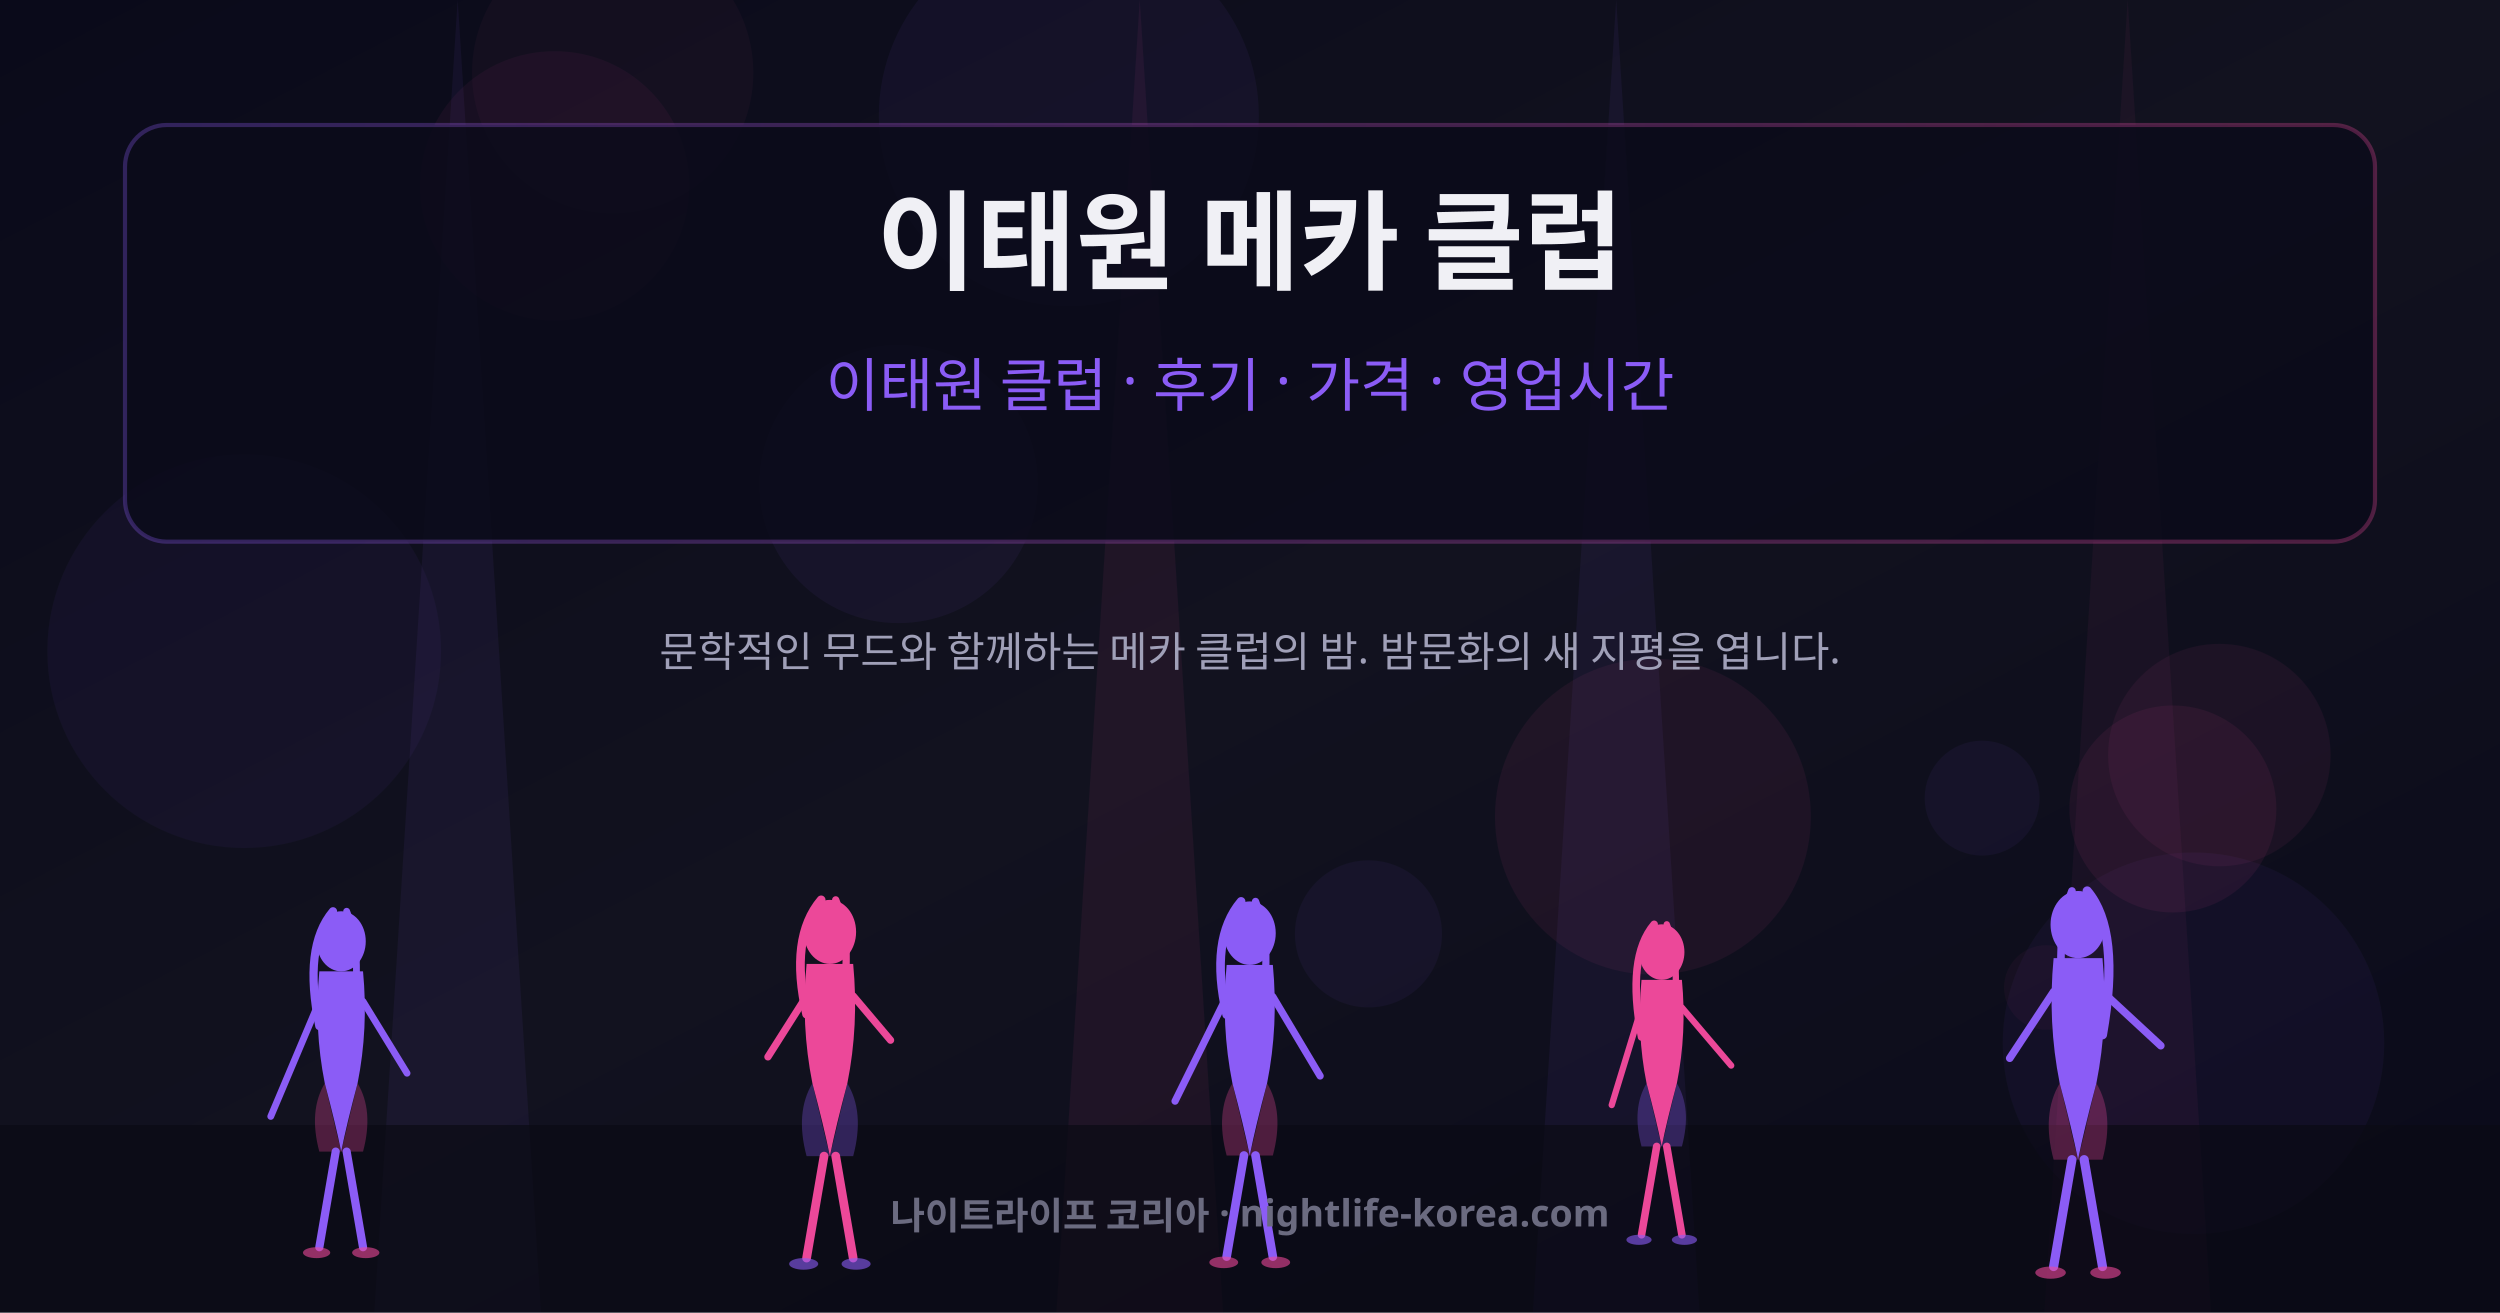
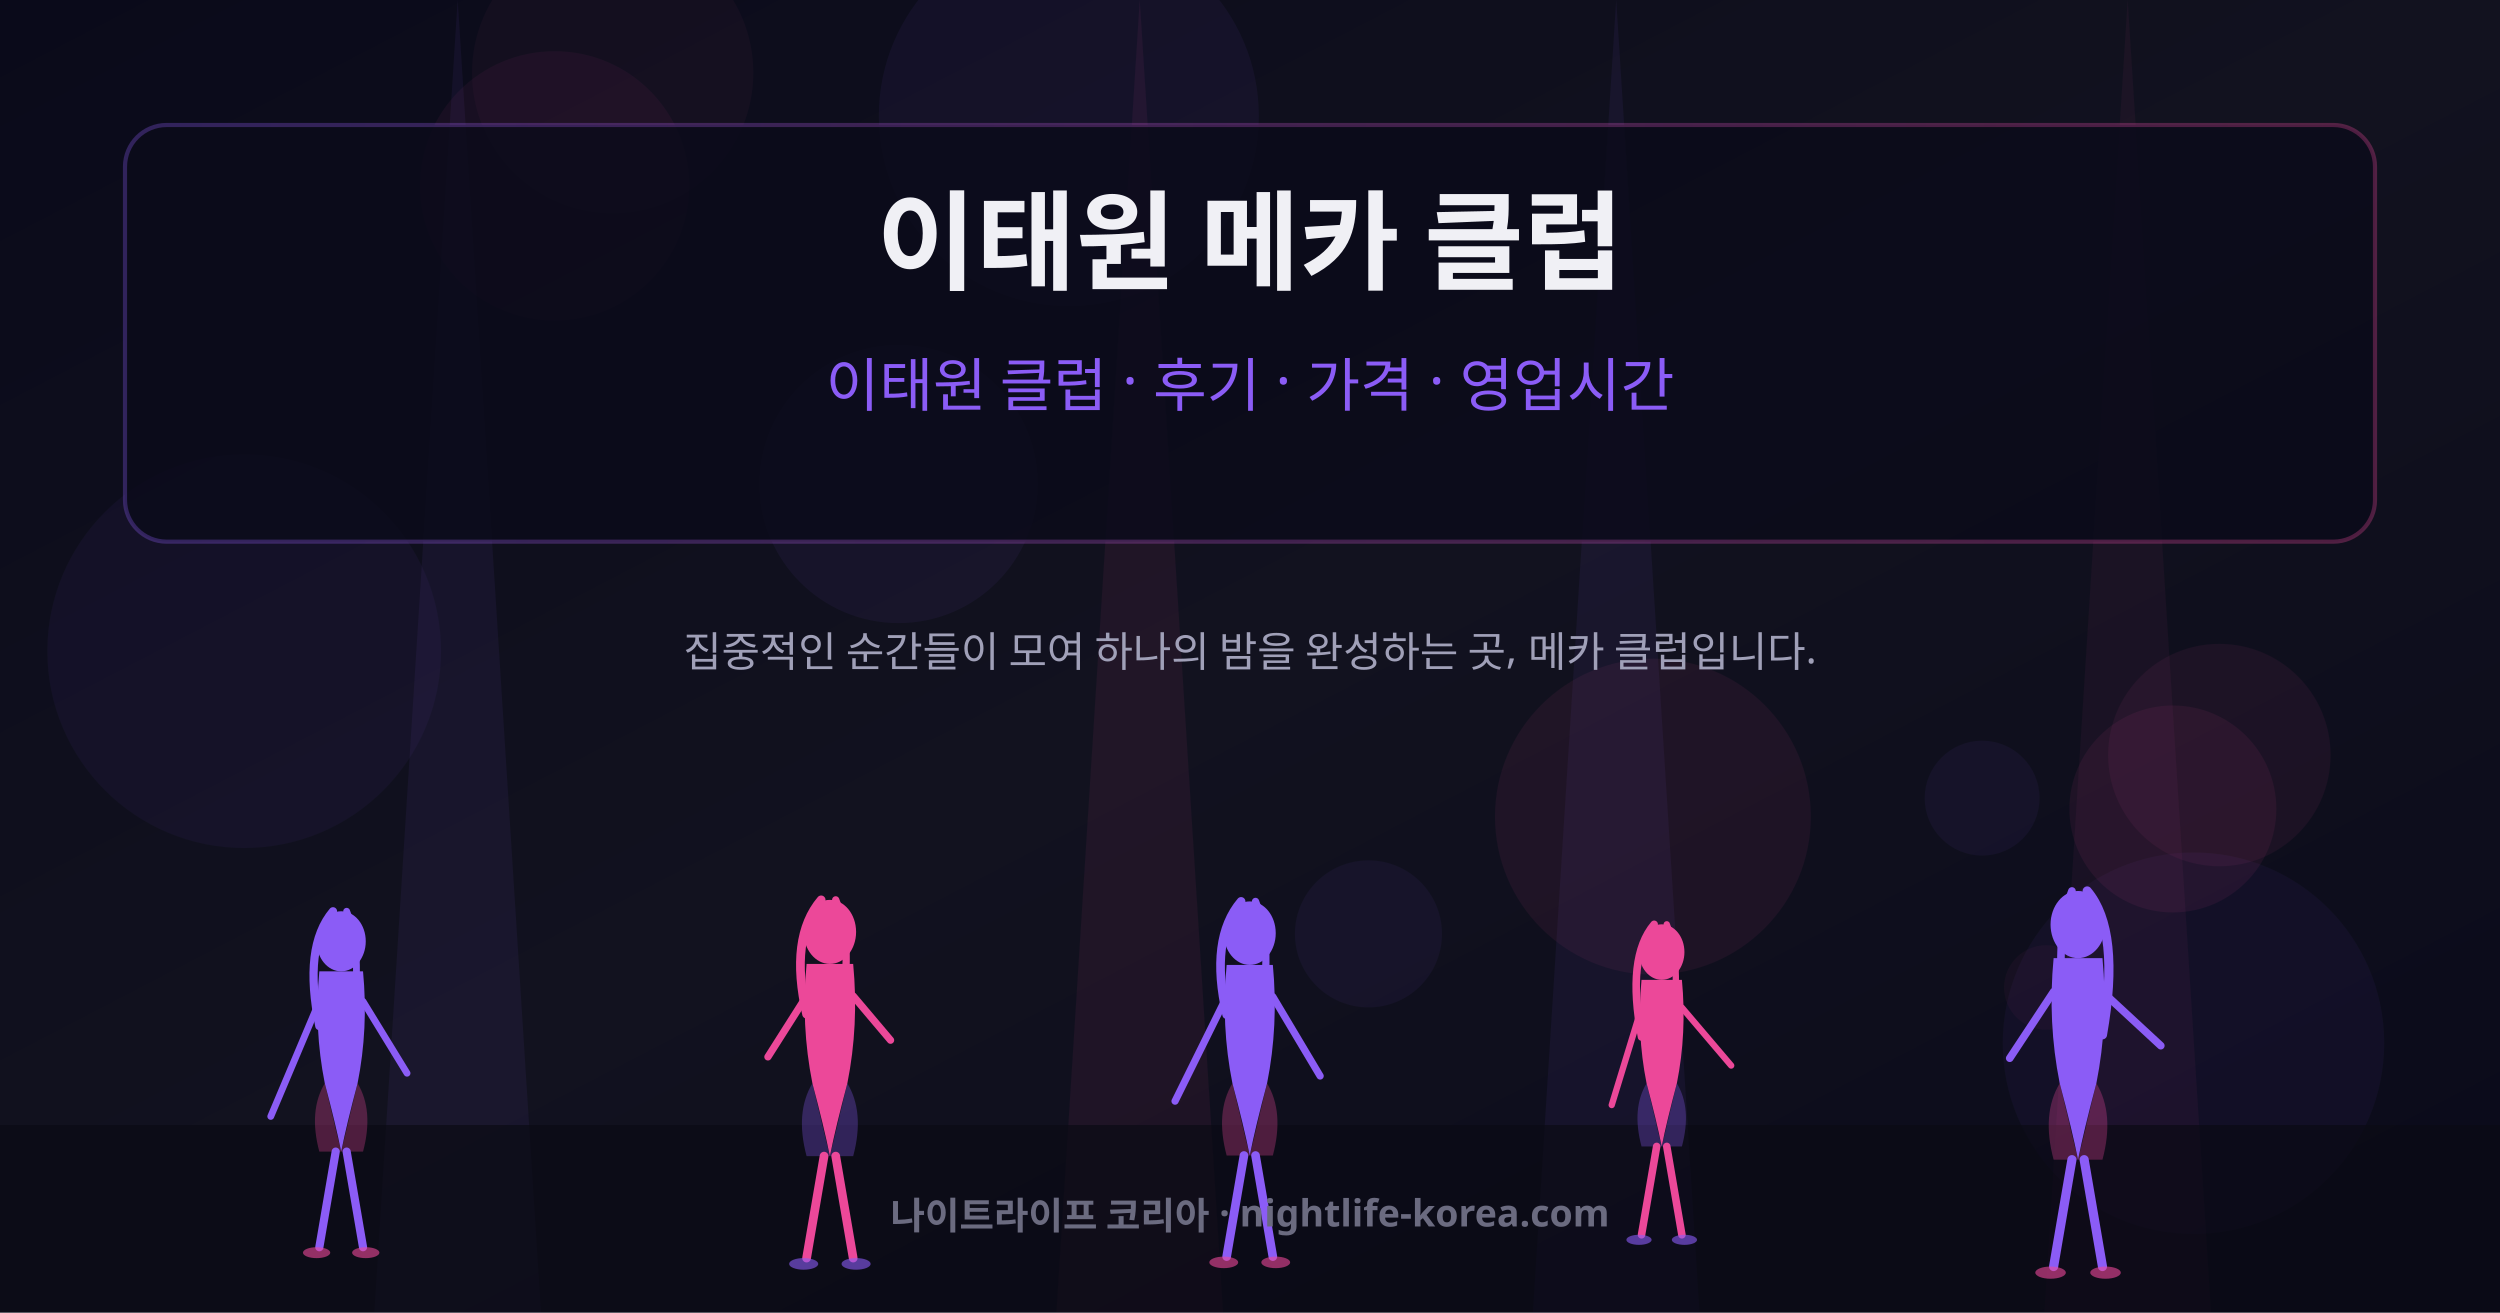
<svg xmlns="http://www.w3.org/2000/svg" viewBox="0 0 1200 630" width="1200" height="630">
  <defs>
    <linearGradient id="ogbg" x1="0%" y1="0%" x2="100%" y2="100%">
      <stop offset="0%" style="stop-color:#0a0a1a" />
      <stop offset="50%" style="stop-color:#12121f" />
      <stop offset="100%" style="stop-color:#0a0a1a" />
    </linearGradient>
    <linearGradient id="ogtxt" x1="0%" y1="0%" x2="100%" y2="0%">
      <stop offset="0%" style="stop-color:#8b5cf6" />
      <stop offset="100%" style="stop-color:#ec4899" />
    </linearGradient>
  </defs>
  <rect width="1200" height="630" fill="url(#ogbg)" />
  <polygon points="219.679,0 179.679,630 259.679,630" fill="#8b5cf6" opacity="0.068" />
  <polygon points="547.076,0 507.076,630 587.076,630" fill="#ec4899" opacity="0.067" />
  <polygon points="775.777,0 735.777,630 815.777,630" fill="#8b5cf6" opacity="0.068" />
  <polygon points="1021.283,0 981.283,630 1061.283,630" fill="#ec4899" opacity="0.053" />
  <circle cx="1052.874" cy="500.738" r="91.563" fill="#8b5cf6" opacity="0.047" />
  <circle cx="266.219" cy="89.239" r="64.674" fill="#ec4899" opacity="0.058" />
  <circle cx="513.04" cy="55.69" r="91.196" fill="#8b5cf6" opacity="0.06" />
  <circle cx="1065.292" cy="362.435" r="53.385" fill="#ec4899" opacity="0.066" />
  <circle cx="982.255" cy="473.99" r="20.289" fill="#ec4899" opacity="0.046" />
  <circle cx="431.297" cy="232.35" r="66.735" fill="#8b5cf6" opacity="0.06" />
  <circle cx="117.213" cy="312.563" r="94.505" fill="#8b5cf6" opacity="0.047" />
  <circle cx="951.416" cy="383.103" r="27.573" fill="#8b5cf6" opacity="0.057" />
  <circle cx="1042.98" cy="388.307" r="49.673" fill="#ec4899" opacity="0.073" />
  <circle cx="294.093" cy="34.913" r="67.51" fill="#ec4899" opacity="0.036" />
  <circle cx="656.86" cy="448.265" r="35.302" fill="#8b5cf6" opacity="0.056" />
  <circle cx="793.395" cy="391.978" r="75.811" fill="#ec4899" opacity="0.07" />
  <rect x="0" y="540" width="1200" height="90" fill="#0a0a14" opacity="0.7" />
  <g transform="translate(163.7653,520) scale(1.310989)">
    <ellipse cx="0" cy="-52" rx="9" ry="11" fill="#8b5cf6" />
    <path d="M-3,-63 Q-14,-50 -8,-20.969" stroke="#8b5cf6" stroke-width="3" fill="none" stroke-linecap="round" />
    <path d="M2,-63 Q8,-48 4,-23.969" stroke="#8b5cf6" stroke-width="2.5" fill="none" stroke-linecap="round" />
    <path d="M-8,-41 Q-10,-20 -6,0 Q-2,15 0,25 Q2,15 6,0 Q10,-20 8,-41 Z" fill="#8b5cf6" />
    <path d="M-6,0 Q-12,10 -8,25 L0,25 Z" fill="#ec4899" opacity="0.3" />
    <path d="M6,0 Q12,10 8,25 L0,25 Z" fill="#ec4899" opacity="0.3" />
    <line x1="-2" y1="25" x2="-8" y2="60" stroke="#8b5cf6" stroke-width="3" stroke-linecap="round" />
    <line x1="2" y1="25" x2="8" y2="60" stroke="#8b5cf6" stroke-width="3" stroke-linecap="round" />
    <ellipse cx="-9" cy="62" rx="5" ry="2" fill="#ec4899" opacity="0.6" />
    <ellipse cx="9" cy="62" rx="5" ry="2" fill="#ec4899" opacity="0.6" />
    <line x1="-8" y1="-30" x2="-25.78" y2="12.111" stroke="#8b5cf6" stroke-width="2.5" stroke-linecap="round" />
    <line x1="8" y1="-30" x2="24.114" y2="-3.702" stroke="#8b5cf6" stroke-width="2.5" stroke-linecap="round" />
  </g>
  <g transform="translate(398.3422,520) scale(1.397841)">
    <ellipse cx="0" cy="-52" rx="9" ry="11" fill="#ec4899" />
    <path d="M-3,-63 Q-14,-50 -8,-23.755" stroke="#ec4899" stroke-width="3" fill="none" stroke-linecap="round" />
    <path d="M2,-63 Q8,-48 4,-26.755" stroke="#ec4899" stroke-width="2.5" fill="none" stroke-linecap="round" />
    <path d="M-8,-41 Q-10,-20 -6,0 Q-2,15 0,25 Q2,15 6,0 Q10,-20 8,-41 Z" fill="#ec4899" />
    <path d="M-6,0 Q-12,10 -8,25 L0,25 Z" fill="#8b5cf6" opacity="0.3" />
    <path d="M6,0 Q12,10 8,25 L0,25 Z" fill="#8b5cf6" opacity="0.3" />
    <line x1="-2" y1="25" x2="-8" y2="60" stroke="#ec4899" stroke-width="3" stroke-linecap="round" />
    <line x1="2" y1="25" x2="8" y2="60" stroke="#ec4899" stroke-width="3" stroke-linecap="round" />
    <ellipse cx="-9" cy="62" rx="5" ry="2" fill="#8b5cf6" opacity="0.6" />
    <ellipse cx="9" cy="62" rx="5" ry="2" fill="#8b5cf6" opacity="0.6" />
    <line x1="-8" y1="-30" x2="-21.272" y2="-9.09" stroke="#ec4899" stroke-width="2.5" stroke-linecap="round" />
    <line x1="8" y1="-30" x2="20.83" y2="-14.814" stroke="#ec4899" stroke-width="2.5" stroke-linecap="round" />
  </g>
  <g transform="translate(599.8775,520) scale(1.386108)">
    <ellipse cx="0" cy="-52" rx="9" ry="11" fill="#8b5cf6" />
    <path d="M-3,-63 Q-14,-50 -8,-23.787" stroke="#8b5cf6" stroke-width="3" fill="none" stroke-linecap="round" />
    <path d="M2,-63 Q8,-48 4,-26.787" stroke="#8b5cf6" stroke-width="2.5" fill="none" stroke-linecap="round" />
    <path d="M-8,-41 Q-10,-20 -6,0 Q-2,15 0,25 Q2,15 6,0 Q10,-20 8,-41 Z" fill="#8b5cf6" />
    <path d="M-6,0 Q-12,10 -8,25 L0,25 Z" fill="#ec4899" opacity="0.3" />
    <path d="M6,0 Q12,10 8,25 L0,25 Z" fill="#ec4899" opacity="0.3" />
    <line x1="-2" y1="25" x2="-8" y2="60" stroke="#8b5cf6" stroke-width="3" stroke-linecap="round" />
    <line x1="2" y1="25" x2="8" y2="60" stroke="#8b5cf6" stroke-width="3" stroke-linecap="round" />
    <ellipse cx="-9" cy="62" rx="5" ry="2" fill="#ec4899" opacity="0.6" />
    <ellipse cx="9" cy="62" rx="5" ry="2" fill="#ec4899" opacity="0.6" />
    <line x1="-8" y1="-30" x2="-25.869" y2="6.167" stroke="#8b5cf6" stroke-width="2.5" stroke-linecap="round" />
    <line x1="8" y1="-30" x2="24.373" y2="-2.545" stroke="#8b5cf6" stroke-width="2.5" stroke-linecap="round" />
  </g>
  <g transform="translate(797.6234,520) scale(1.211516)">
    <ellipse cx="0" cy="-52" rx="9" ry="11" fill="#ec4899" />
    <path d="M-3,-63 Q-14,-50 -8,-18.361" stroke="#ec4899" stroke-width="3" fill="none" stroke-linecap="round" />
    <path d="M2,-63 Q8,-48 4,-21.361" stroke="#ec4899" stroke-width="2.5" fill="none" stroke-linecap="round" />
    <path d="M-8,-41 Q-10,-20 -6,0 Q-2,15 0,25 Q2,15 6,0 Q10,-20 8,-41 Z" fill="#ec4899" />
    <path d="M-6,0 Q-12,10 -8,25 L0,25 Z" fill="#8b5cf6" opacity="0.3" />
    <path d="M6,0 Q12,10 8,25 L0,25 Z" fill="#8b5cf6" opacity="0.3" />
    <line x1="-2" y1="25" x2="-8" y2="60" stroke="#ec4899" stroke-width="3" stroke-linecap="round" />
    <line x1="2" y1="25" x2="8" y2="60" stroke="#ec4899" stroke-width="3" stroke-linecap="round" />
    <ellipse cx="-9" cy="62" rx="5" ry="2" fill="#8b5cf6" opacity="0.6" />
    <ellipse cx="9" cy="62" rx="5" ry="2" fill="#8b5cf6" opacity="0.6" />
    <line x1="-8" y1="-30" x2="-19.808" y2="8.6" stroke="#ec4899" stroke-width="2.5" stroke-linecap="round" />
    <line x1="8" y1="-30" x2="27.524" y2="-7.048" stroke="#ec4899" stroke-width="2.5" stroke-linecap="round" />
  </g>
  <g transform="translate(997.458,520) scale(1.465637)">
    <ellipse cx="0" cy="-52" rx="9" ry="11" fill="#8b5cf6" />
    <path d="M3,-63 Q14,-50 8,-15.9" stroke="#8b5cf6" stroke-width="3" fill="none" stroke-linecap="round" />
    <path d="M-2,-63 Q-8,-48 -4,-18.9" stroke="#8b5cf6" stroke-width="2.5" fill="none" stroke-linecap="round" />
    <path d="M-8,-41 Q-10,-20 -6,0 Q-2,15 0,25 Q2,15 6,0 Q10,-20 8,-41 Z" fill="#8b5cf6" />
    <path d="M-6,0 Q-12,10 -8,25 L0,25 Z" fill="#ec4899" opacity="0.3" />
    <path d="M6,0 Q12,10 8,25 L0,25 Z" fill="#ec4899" opacity="0.3" />
    <line x1="-2" y1="25" x2="-8" y2="60" stroke="#8b5cf6" stroke-width="3" stroke-linecap="round" />
    <line x1="2" y1="25" x2="8" y2="60" stroke="#8b5cf6" stroke-width="3" stroke-linecap="round" />
    <ellipse cx="-9" cy="62" rx="5" ry="2" fill="#ec4899" opacity="0.6" />
    <ellipse cx="9" cy="62" rx="5" ry="2" fill="#ec4899" opacity="0.6" />
    <line x1="-8" y1="-30" x2="-22.372" y2="-8.225" stroke="#8b5cf6" stroke-width="2.5" stroke-linecap="round" />
    <line x1="8" y1="-30" x2="27.102" y2="-12.326" stroke="#8b5cf6" stroke-width="2.5" stroke-linecap="round" />
  </g>
  <rect x="60" y="60" width="1080" height="200" rx="20" fill="#0a0a1a" opacity="0.85" />
  <rect x="60" y="60" width="1080" height="200" rx="20" fill="none" stroke="url(#ogtxt)" stroke-width="2" opacity="0.3" />
  <text x="600" y="135" text-anchor="middle" font-family="'Noto Sans KR',sans-serif" font-size="52" font-weight="800" fill="#f0f0f5">이태원 메카 클럽</text>
  <text x="600" y="195" text-anchor="middle" font-family="'Noto Sans KR',sans-serif" font-size="28" font-weight="500" fill="#8b5cf6">이태원 클럽 · 후기 · 가격 · 영업시간</text>
  <rect x="60" y="290" width="auto" height="40" rx="20" fill="#8b5cf6" opacity="0.15" />
-   <text x="600" y="320" text-anchor="middle" font-family="'Noto Sans KR',sans-serif" font-size="20" fill="#a0a0b8">문학적인 무드와 함께하는 메카 클럽의 밤. 밤문화의 새 지평을 엽니다.</text>
+   <text x="600" y="320" text-anchor="middle" font-family="'Noto Sans KR',sans-serif" font-size="20" fill="#a0a0b8">집중적인 순간들이 모여 하나의 밤을 완성하는 곳, 메카 클럽입니다.</text>
  <text x="600" y="590" text-anchor="middle" font-family="'Noto Sans KR',sans-serif" font-size="18" font-weight="600" fill="#6b6b80">나이트라이프 코리아 · nightlife-korea.com</text>
</svg>
